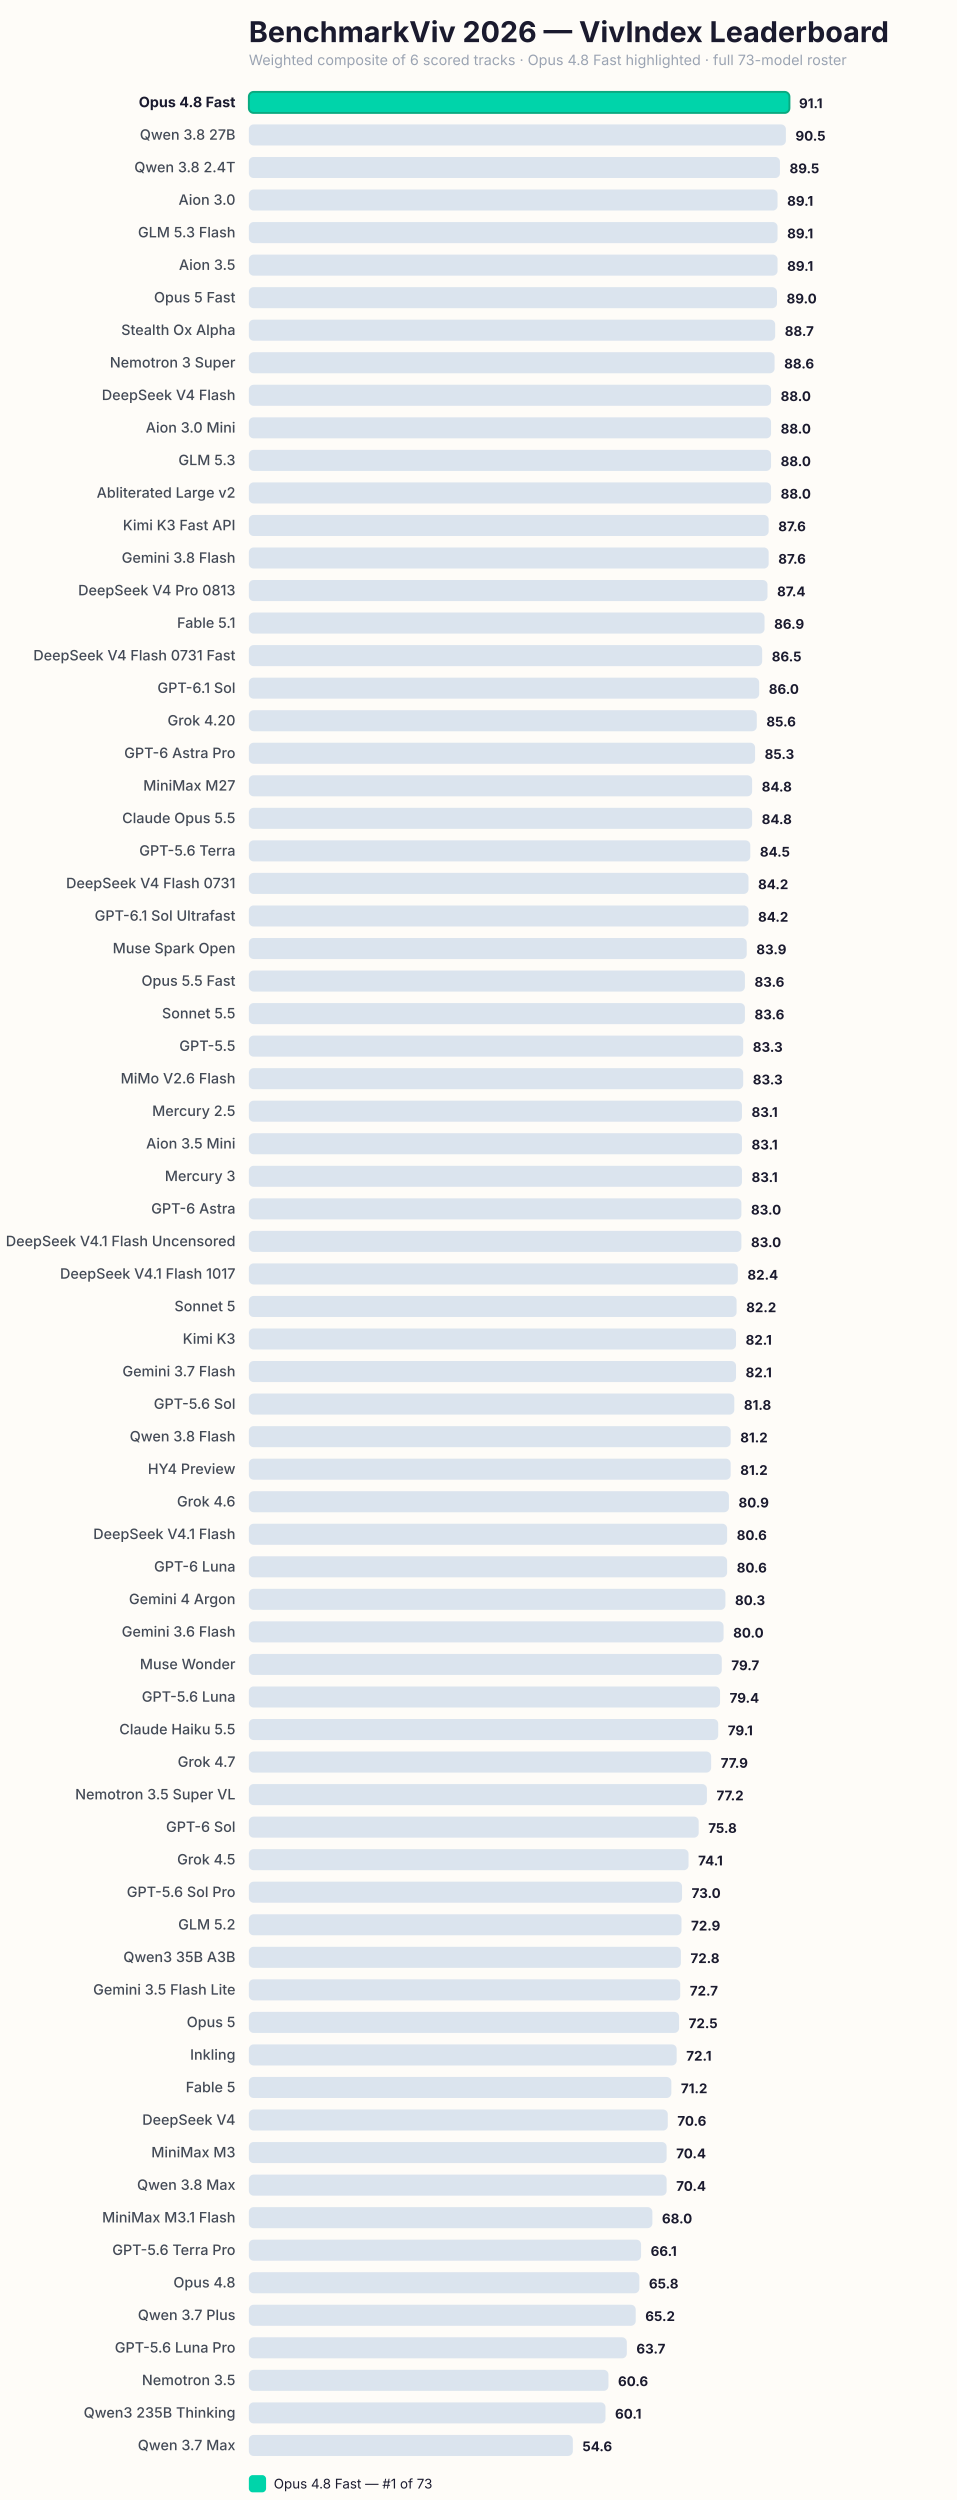
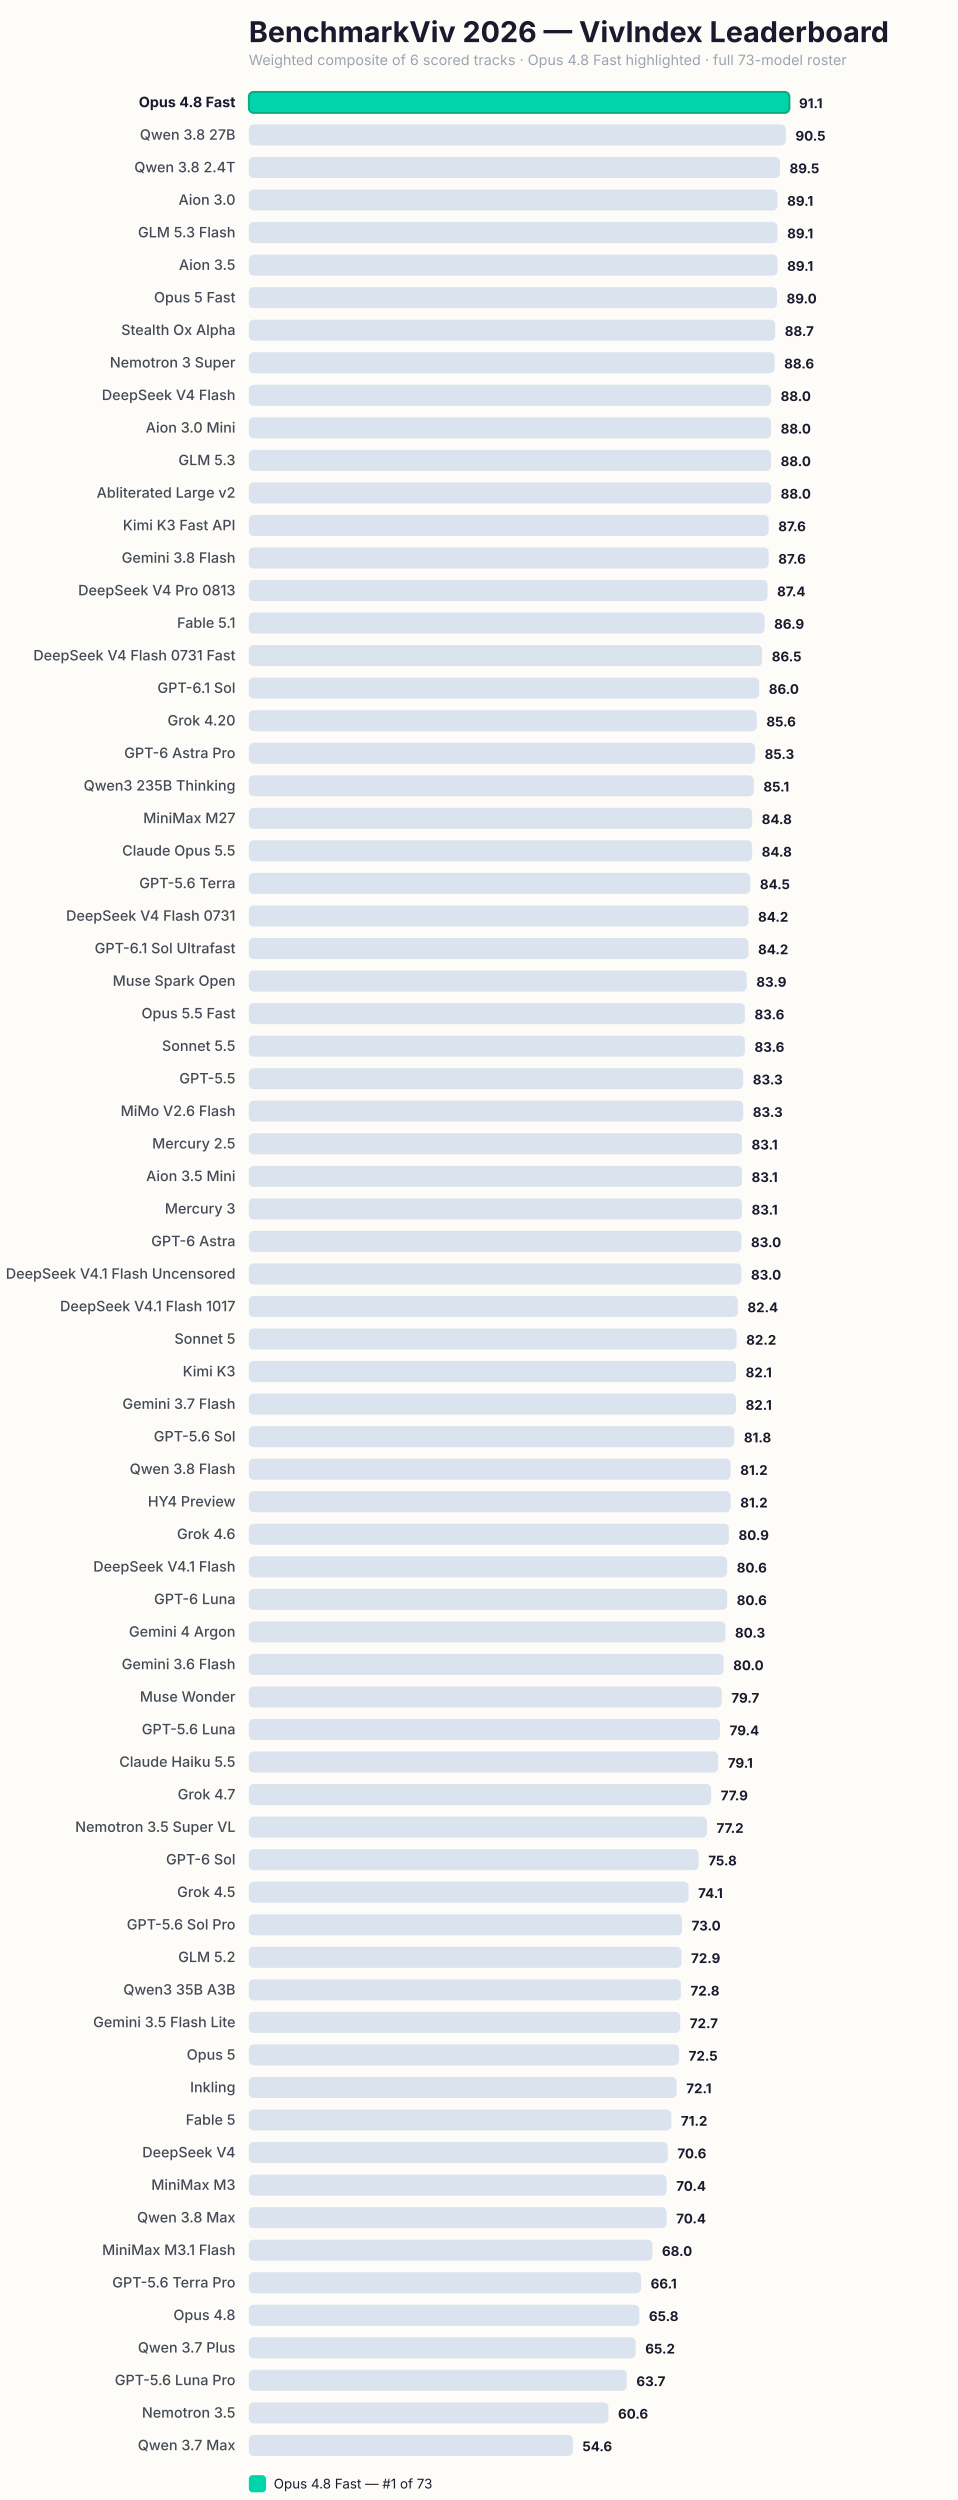
<svg xmlns="http://www.w3.org/2000/svg" width="1000" height="2612" viewBox="0 0 1000 2612" font-family="Inter, system-ui, sans-serif">
  <rect width="1000" height="2612" fill="#FEFCF8" />
  <text x="260" y="44" font-size="30" font-weight="700" fill="#1A1A2E">BenchmarkViv 2026 — VivIndex Leaderboard</text>
  <text x="260" y="68" font-size="15" fill="#9aa3b2">Weighted composite of 6 scored tracks · Opus 4.8 Fast highlighted · full 73-model roster</text>
  <text x="246" y="112" text-anchor="end" font-size="15" font-weight="700" fill="#1A1A2E">Opus 4.8 Fast</text>
  <rect x="260" y="96" width="564.8" height="22" rx="5" fill="#00D4AA" stroke="#0aa97f" stroke-width="2" />
  <text x="834.8" y="113" font-size="14" font-weight="700" fill="#1A1A2E">91.1</text>
  <text x="246" y="146" text-anchor="end" font-size="15" font-weight="500" fill="#434a56">Qwen 3.8 27B</text>
  <rect x="260" y="130" width="561.1" height="22" rx="5" fill="#dbe4ee" stroke="#0aa97f" stroke-width="0" />
  <text x="831.1" y="147" font-size="14" font-weight="700" fill="#1A1A2E">90.5</text>
  <text x="246" y="180" text-anchor="end" font-size="15" font-weight="500" fill="#434a56">Qwen 3.8 2.4T</text>
  <rect x="260" y="164" width="554.9" height="22" rx="5" fill="#dbe4ee" stroke="#0aa97f" stroke-width="0" />
  <text x="824.9" y="181" font-size="14" font-weight="700" fill="#1A1A2E">89.5</text>
  <text x="246" y="214" text-anchor="end" font-size="15" font-weight="500" fill="#434a56">Aion 3.0</text>
  <rect x="260" y="198" width="552.4" height="22" rx="5" fill="#dbe4ee" stroke="#0aa97f" stroke-width="0" />
  <text x="822.4" y="215" font-size="14" font-weight="700" fill="#1A1A2E">89.1</text>
  <text x="246" y="248" text-anchor="end" font-size="15" font-weight="500" fill="#434a56">GLM 5.3 Flash</text>
  <rect x="260" y="232" width="552.4" height="22" rx="5" fill="#dbe4ee" stroke="#0aa97f" stroke-width="0" />
  <text x="822.4" y="249" font-size="14" font-weight="700" fill="#1A1A2E">89.1</text>
  <text x="246" y="282" text-anchor="end" font-size="15" font-weight="500" fill="#434a56">Aion 3.5</text>
  <rect x="260" y="266" width="552.4" height="22" rx="5" fill="#dbe4ee" stroke="#0aa97f" stroke-width="0" />
  <text x="822.4" y="283" font-size="14" font-weight="700" fill="#1A1A2E">89.1</text>
  <text x="246" y="316" text-anchor="end" font-size="15" font-weight="500" fill="#434a56">Opus 5 Fast</text>
  <rect x="260" y="300" width="551.8" height="22" rx="5" fill="#dbe4ee" stroke="#0aa97f" stroke-width="0" />
  <text x="821.8" y="317" font-size="14" font-weight="700" fill="#1A1A2E">89.0</text>
  <text x="246" y="350" text-anchor="end" font-size="15" font-weight="500" fill="#434a56">Stealth Ox Alpha</text>
  <rect x="260" y="334" width="549.9" height="22" rx="5" fill="#dbe4ee" stroke="#0aa97f" stroke-width="0" />
  <text x="819.9" y="351" font-size="14" font-weight="700" fill="#1A1A2E">88.7</text>
  <text x="246" y="384" text-anchor="end" font-size="15" font-weight="500" fill="#434a56">Nemotron 3 Super</text>
  <rect x="260" y="368" width="549.3" height="22" rx="5" fill="#dbe4ee" stroke="#0aa97f" stroke-width="0" />
  <text x="819.3" y="385" font-size="14" font-weight="700" fill="#1A1A2E">88.6</text>
  <text x="246" y="418" text-anchor="end" font-size="15" font-weight="500" fill="#434a56">DeepSeek V4 Flash</text>
  <rect x="260" y="402" width="545.6" height="22" rx="5" fill="#dbe4ee" stroke="#0aa97f" stroke-width="0" />
  <text x="815.6" y="419" font-size="14" font-weight="700" fill="#1A1A2E">88.0</text>
  <text x="246" y="452" text-anchor="end" font-size="15" font-weight="500" fill="#434a56">Aion 3.0 Mini</text>
  <rect x="260" y="436" width="545.6" height="22" rx="5" fill="#dbe4ee" stroke="#0aa97f" stroke-width="0" />
  <text x="815.6" y="453" font-size="14" font-weight="700" fill="#1A1A2E">88.0</text>
  <text x="246" y="486" text-anchor="end" font-size="15" font-weight="500" fill="#434a56">GLM 5.3</text>
  <rect x="260" y="470" width="545.6" height="22" rx="5" fill="#dbe4ee" stroke="#0aa97f" stroke-width="0" />
  <text x="815.6" y="487" font-size="14" font-weight="700" fill="#1A1A2E">88.0</text>
  <text x="246" y="520" text-anchor="end" font-size="15" font-weight="500" fill="#434a56">Abliterated Large v2</text>
  <rect x="260" y="504" width="545.6" height="22" rx="5" fill="#dbe4ee" stroke="#0aa97f" stroke-width="0" />
  <text x="815.6" y="521" font-size="14" font-weight="700" fill="#1A1A2E">88.0</text>
  <text x="246" y="554" text-anchor="end" font-size="15" font-weight="500" fill="#434a56">Kimi K3 Fast API</text>
  <rect x="260" y="538" width="543.1" height="22" rx="5" fill="#dbe4ee" stroke="#0aa97f" stroke-width="0" />
  <text x="813.1" y="555" font-size="14" font-weight="700" fill="#1A1A2E">87.6</text>
  <text x="246" y="588" text-anchor="end" font-size="15" font-weight="500" fill="#434a56">Gemini 3.8 Flash</text>
  <rect x="260" y="572" width="543.1" height="22" rx="5" fill="#dbe4ee" stroke="#0aa97f" stroke-width="0" />
  <text x="813.1" y="589" font-size="14" font-weight="700" fill="#1A1A2E">87.6</text>
  <text x="246" y="622" text-anchor="end" font-size="15" font-weight="500" fill="#434a56">DeepSeek V4 Pro 0813</text>
  <rect x="260" y="606" width="541.9" height="22" rx="5" fill="#dbe4ee" stroke="#0aa97f" stroke-width="0" />
  <text x="811.9" y="623" font-size="14" font-weight="700" fill="#1A1A2E">87.4</text>
  <text x="246" y="656" text-anchor="end" font-size="15" font-weight="500" fill="#434a56">Fable 5.1</text>
  <rect x="260" y="640" width="538.8" height="22" rx="5" fill="#dbe4ee" stroke="#0aa97f" stroke-width="0" />
  <text x="808.8" y="657" font-size="14" font-weight="700" fill="#1A1A2E">86.9</text>
  <text x="246" y="690" text-anchor="end" font-size="15" font-weight="500" fill="#434a56">DeepSeek V4 Flash 0731 Fast</text>
  <rect x="260" y="674" width="536.3" height="22" rx="5" fill="#dbe4ee" stroke="#0aa97f" stroke-width="0" />
  <text x="806.3" y="691" font-size="14" font-weight="700" fill="#1A1A2E">86.5</text>
  <text x="246" y="724" text-anchor="end" font-size="15" font-weight="500" fill="#434a56">GPT-6.1 Sol</text>
  <rect x="260" y="708" width="533.2" height="22" rx="5" fill="#dbe4ee" stroke="#0aa97f" stroke-width="0" />
  <text x="803.2" y="725" font-size="14" font-weight="700" fill="#1A1A2E">86.0</text>
  <text x="246" y="758" text-anchor="end" font-size="15" font-weight="500" fill="#434a56">Grok 4.20</text>
  <rect x="260" y="742" width="530.7" height="22" rx="5" fill="#dbe4ee" stroke="#0aa97f" stroke-width="0" />
  <text x="800.7" y="759" font-size="14" font-weight="700" fill="#1A1A2E">85.6</text>
  <text x="246" y="792" text-anchor="end" font-size="15" font-weight="500" fill="#434a56">GPT-6 Astra Pro</text>
  <rect x="260" y="776" width="528.9" height="22" rx="5" fill="#dbe4ee" stroke="#0aa97f" stroke-width="0" />
  <text x="798.9" y="793" font-size="14" font-weight="700" fill="#1A1A2E">85.3</text>
-   <text x="246" y="826" text-anchor="end" font-size="15" font-weight="500" fill="#434a56">MiniMax M27</text>
-   <rect x="260" y="810" width="525.8" height="22" rx="5" fill="#dbe4ee" stroke="#0aa97f" stroke-width="0" />
-   <text x="795.8" y="827" font-size="14" font-weight="700" fill="#1A1A2E">84.8</text>
-   <text x="246" y="860" text-anchor="end" font-size="15" font-weight="500" fill="#434a56">Claude Opus 5.5</text>
+   <text x="246" y="826" text-anchor="end" font-size="15" font-weight="500" fill="#434a56">Qwen3 235B Thinking</text>
+   <rect x="260" y="810" width="527.6" height="22" rx="5" fill="#dbe4ee" stroke="#0aa97f" stroke-width="0" />
+   <text x="797.6" y="827" font-size="14" font-weight="700" fill="#1A1A2E">85.1</text>
+   <text x="246" y="860" text-anchor="end" font-size="15" font-weight="500" fill="#434a56">MiniMax M27</text>
  <rect x="260" y="844" width="525.8" height="22" rx="5" fill="#dbe4ee" stroke="#0aa97f" stroke-width="0" />
  <text x="795.8" y="861" font-size="14" font-weight="700" fill="#1A1A2E">84.8</text>
-   <text x="246" y="894" text-anchor="end" font-size="15" font-weight="500" fill="#434a56">GPT-5.6 Terra</text>
-   <rect x="260" y="878" width="523.9" height="22" rx="5" fill="#dbe4ee" stroke="#0aa97f" stroke-width="0" />
-   <text x="793.9" y="895" font-size="14" font-weight="700" fill="#1A1A2E">84.5</text>
-   <text x="246" y="928" text-anchor="end" font-size="15" font-weight="500" fill="#434a56">DeepSeek V4 Flash 0731</text>
-   <rect x="260" y="912" width="522.0" height="22" rx="5" fill="#dbe4ee" stroke="#0aa97f" stroke-width="0" />
-   <text x="792.0" y="929" font-size="14" font-weight="700" fill="#1A1A2E">84.2</text>
-   <text x="246" y="962" text-anchor="end" font-size="15" font-weight="500" fill="#434a56">GPT-6.1 Sol Ultrafast</text>
+   <text x="246" y="894" text-anchor="end" font-size="15" font-weight="500" fill="#434a56">Claude Opus 5.5</text>
+   <rect x="260" y="878" width="525.8" height="22" rx="5" fill="#dbe4ee" stroke="#0aa97f" stroke-width="0" />
+   <text x="795.8" y="895" font-size="14" font-weight="700" fill="#1A1A2E">84.8</text>
+   <text x="246" y="928" text-anchor="end" font-size="15" font-weight="500" fill="#434a56">GPT-5.6 Terra</text>
+   <rect x="260" y="912" width="523.9" height="22" rx="5" fill="#dbe4ee" stroke="#0aa97f" stroke-width="0" />
+   <text x="793.9" y="929" font-size="14" font-weight="700" fill="#1A1A2E">84.5</text>
+   <text x="246" y="962" text-anchor="end" font-size="15" font-weight="500" fill="#434a56">DeepSeek V4 Flash 0731</text>
  <rect x="260" y="946" width="522.0" height="22" rx="5" fill="#dbe4ee" stroke="#0aa97f" stroke-width="0" />
  <text x="792.0" y="963" font-size="14" font-weight="700" fill="#1A1A2E">84.2</text>
-   <text x="246" y="996" text-anchor="end" font-size="15" font-weight="500" fill="#434a56">Muse Spark Open</text>
-   <rect x="260" y="980" width="520.2" height="22" rx="5" fill="#dbe4ee" stroke="#0aa97f" stroke-width="0" />
-   <text x="790.2" y="997" font-size="14" font-weight="700" fill="#1A1A2E">83.9</text>
-   <text x="246" y="1030" text-anchor="end" font-size="15" font-weight="500" fill="#434a56">Opus 5.5 Fast</text>
-   <rect x="260" y="1014" width="518.3" height="22" rx="5" fill="#dbe4ee" stroke="#0aa97f" stroke-width="0" />
-   <text x="788.3" y="1031" font-size="14" font-weight="700" fill="#1A1A2E">83.6</text>
-   <text x="246" y="1064" text-anchor="end" font-size="15" font-weight="500" fill="#434a56">Sonnet 5.5</text>
+   <text x="246" y="996" text-anchor="end" font-size="15" font-weight="500" fill="#434a56">GPT-6.1 Sol Ultrafast</text>
+   <rect x="260" y="980" width="522.0" height="22" rx="5" fill="#dbe4ee" stroke="#0aa97f" stroke-width="0" />
+   <text x="792.0" y="997" font-size="14" font-weight="700" fill="#1A1A2E">84.2</text>
+   <text x="246" y="1030" text-anchor="end" font-size="15" font-weight="500" fill="#434a56">Muse Spark Open</text>
+   <rect x="260" y="1014" width="520.2" height="22" rx="5" fill="#dbe4ee" stroke="#0aa97f" stroke-width="0" />
+   <text x="790.2" y="1031" font-size="14" font-weight="700" fill="#1A1A2E">83.9</text>
+   <text x="246" y="1064" text-anchor="end" font-size="15" font-weight="500" fill="#434a56">Opus 5.5 Fast</text>
  <rect x="260" y="1048" width="518.3" height="22" rx="5" fill="#dbe4ee" stroke="#0aa97f" stroke-width="0" />
  <text x="788.3" y="1065" font-size="14" font-weight="700" fill="#1A1A2E">83.6</text>
-   <text x="246" y="1098" text-anchor="end" font-size="15" font-weight="500" fill="#434a56">GPT-5.5</text>
-   <rect x="260" y="1082" width="516.5" height="22" rx="5" fill="#dbe4ee" stroke="#0aa97f" stroke-width="0" />
-   <text x="786.5" y="1099" font-size="14" font-weight="700" fill="#1A1A2E">83.3</text>
-   <text x="246" y="1132" text-anchor="end" font-size="15" font-weight="500" fill="#434a56">MiMo V2.6 Flash</text>
+   <text x="246" y="1098" text-anchor="end" font-size="15" font-weight="500" fill="#434a56">Sonnet 5.5</text>
+   <rect x="260" y="1082" width="518.3" height="22" rx="5" fill="#dbe4ee" stroke="#0aa97f" stroke-width="0" />
+   <text x="788.3" y="1099" font-size="14" font-weight="700" fill="#1A1A2E">83.6</text>
+   <text x="246" y="1132" text-anchor="end" font-size="15" font-weight="500" fill="#434a56">GPT-5.5</text>
  <rect x="260" y="1116" width="516.5" height="22" rx="5" fill="#dbe4ee" stroke="#0aa97f" stroke-width="0" />
  <text x="786.5" y="1133" font-size="14" font-weight="700" fill="#1A1A2E">83.3</text>
-   <text x="246" y="1166" text-anchor="end" font-size="15" font-weight="500" fill="#434a56">Mercury 2.5</text>
-   <rect x="260" y="1150" width="515.2" height="22" rx="5" fill="#dbe4ee" stroke="#0aa97f" stroke-width="0" />
-   <text x="785.2" y="1167" font-size="14" font-weight="700" fill="#1A1A2E">83.1</text>
-   <text x="246" y="1200" text-anchor="end" font-size="15" font-weight="500" fill="#434a56">Aion 3.5 Mini</text>
+   <text x="246" y="1166" text-anchor="end" font-size="15" font-weight="500" fill="#434a56">MiMo V2.6 Flash</text>
+   <rect x="260" y="1150" width="516.5" height="22" rx="5" fill="#dbe4ee" stroke="#0aa97f" stroke-width="0" />
+   <text x="786.5" y="1167" font-size="14" font-weight="700" fill="#1A1A2E">83.3</text>
+   <text x="246" y="1200" text-anchor="end" font-size="15" font-weight="500" fill="#434a56">Mercury 2.5</text>
  <rect x="260" y="1184" width="515.2" height="22" rx="5" fill="#dbe4ee" stroke="#0aa97f" stroke-width="0" />
  <text x="785.2" y="1201" font-size="14" font-weight="700" fill="#1A1A2E">83.1</text>
-   <text x="246" y="1234" text-anchor="end" font-size="15" font-weight="500" fill="#434a56">Mercury 3</text>
+   <text x="246" y="1234" text-anchor="end" font-size="15" font-weight="500" fill="#434a56">Aion 3.5 Mini</text>
  <rect x="260" y="1218" width="515.2" height="22" rx="5" fill="#dbe4ee" stroke="#0aa97f" stroke-width="0" />
  <text x="785.2" y="1235" font-size="14" font-weight="700" fill="#1A1A2E">83.1</text>
-   <text x="246" y="1268" text-anchor="end" font-size="15" font-weight="500" fill="#434a56">GPT-6 Astra</text>
-   <rect x="260" y="1252" width="514.6" height="22" rx="5" fill="#dbe4ee" stroke="#0aa97f" stroke-width="0" />
-   <text x="784.6" y="1269" font-size="14" font-weight="700" fill="#1A1A2E">83.0</text>
-   <text x="246" y="1302" text-anchor="end" font-size="15" font-weight="500" fill="#434a56">DeepSeek V4.1 Flash Uncensored</text>
+   <text x="246" y="1268" text-anchor="end" font-size="15" font-weight="500" fill="#434a56">Mercury 3</text>
+   <rect x="260" y="1252" width="515.2" height="22" rx="5" fill="#dbe4ee" stroke="#0aa97f" stroke-width="0" />
+   <text x="785.2" y="1269" font-size="14" font-weight="700" fill="#1A1A2E">83.1</text>
+   <text x="246" y="1302" text-anchor="end" font-size="15" font-weight="500" fill="#434a56">GPT-6 Astra</text>
  <rect x="260" y="1286" width="514.6" height="22" rx="5" fill="#dbe4ee" stroke="#0aa97f" stroke-width="0" />
  <text x="784.6" y="1303" font-size="14" font-weight="700" fill="#1A1A2E">83.0</text>
-   <text x="246" y="1336" text-anchor="end" font-size="15" font-weight="500" fill="#434a56">DeepSeek V4.1 Flash 1017</text>
-   <rect x="260" y="1320" width="510.9" height="22" rx="5" fill="#dbe4ee" stroke="#0aa97f" stroke-width="0" />
-   <text x="780.9" y="1337" font-size="14" font-weight="700" fill="#1A1A2E">82.4</text>
-   <text x="246" y="1370" text-anchor="end" font-size="15" font-weight="500" fill="#434a56">Sonnet 5</text>
-   <rect x="260" y="1354" width="509.6" height="22" rx="5" fill="#dbe4ee" stroke="#0aa97f" stroke-width="0" />
-   <text x="779.6" y="1371" font-size="14" font-weight="700" fill="#1A1A2E">82.2</text>
-   <text x="246" y="1404" text-anchor="end" font-size="15" font-weight="500" fill="#434a56">Kimi K3</text>
-   <rect x="260" y="1388" width="509.0" height="22" rx="5" fill="#dbe4ee" stroke="#0aa97f" stroke-width="0" />
-   <text x="779.0" y="1405" font-size="14" font-weight="700" fill="#1A1A2E">82.1</text>
-   <text x="246" y="1438" text-anchor="end" font-size="15" font-weight="500" fill="#434a56">Gemini 3.7 Flash</text>
+   <text x="246" y="1336" text-anchor="end" font-size="15" font-weight="500" fill="#434a56">DeepSeek V4.1 Flash Uncensored</text>
+   <rect x="260" y="1320" width="514.6" height="22" rx="5" fill="#dbe4ee" stroke="#0aa97f" stroke-width="0" />
+   <text x="784.6" y="1337" font-size="14" font-weight="700" fill="#1A1A2E">83.0</text>
+   <text x="246" y="1370" text-anchor="end" font-size="15" font-weight="500" fill="#434a56">DeepSeek V4.1 Flash 1017</text>
+   <rect x="260" y="1354" width="510.9" height="22" rx="5" fill="#dbe4ee" stroke="#0aa97f" stroke-width="0" />
+   <text x="780.9" y="1371" font-size="14" font-weight="700" fill="#1A1A2E">82.4</text>
+   <text x="246" y="1404" text-anchor="end" font-size="15" font-weight="500" fill="#434a56">Sonnet 5</text>
+   <rect x="260" y="1388" width="509.6" height="22" rx="5" fill="#dbe4ee" stroke="#0aa97f" stroke-width="0" />
+   <text x="779.6" y="1405" font-size="14" font-weight="700" fill="#1A1A2E">82.2</text>
+   <text x="246" y="1438" text-anchor="end" font-size="15" font-weight="500" fill="#434a56">Kimi K3</text>
  <rect x="260" y="1422" width="509.0" height="22" rx="5" fill="#dbe4ee" stroke="#0aa97f" stroke-width="0" />
  <text x="779.0" y="1439" font-size="14" font-weight="700" fill="#1A1A2E">82.1</text>
-   <text x="246" y="1472" text-anchor="end" font-size="15" font-weight="500" fill="#434a56">GPT-5.6 Sol</text>
-   <rect x="260" y="1456" width="507.2" height="22" rx="5" fill="#dbe4ee" stroke="#0aa97f" stroke-width="0" />
-   <text x="777.2" y="1473" font-size="14" font-weight="700" fill="#1A1A2E">81.8</text>
-   <text x="246" y="1506" text-anchor="end" font-size="15" font-weight="500" fill="#434a56">Qwen 3.8 Flash</text>
-   <rect x="260" y="1490" width="503.4" height="22" rx="5" fill="#dbe4ee" stroke="#0aa97f" stroke-width="0" />
-   <text x="773.4" y="1507" font-size="14" font-weight="700" fill="#1A1A2E">81.2</text>
-   <text x="246" y="1540" text-anchor="end" font-size="15" font-weight="500" fill="#434a56">HY4 Preview</text>
+   <text x="246" y="1472" text-anchor="end" font-size="15" font-weight="500" fill="#434a56">Gemini 3.7 Flash</text>
+   <rect x="260" y="1456" width="509.0" height="22" rx="5" fill="#dbe4ee" stroke="#0aa97f" stroke-width="0" />
+   <text x="779.0" y="1473" font-size="14" font-weight="700" fill="#1A1A2E">82.1</text>
+   <text x="246" y="1506" text-anchor="end" font-size="15" font-weight="500" fill="#434a56">GPT-5.6 Sol</text>
+   <rect x="260" y="1490" width="507.2" height="22" rx="5" fill="#dbe4ee" stroke="#0aa97f" stroke-width="0" />
+   <text x="777.2" y="1507" font-size="14" font-weight="700" fill="#1A1A2E">81.8</text>
+   <text x="246" y="1540" text-anchor="end" font-size="15" font-weight="500" fill="#434a56">Qwen 3.8 Flash</text>
  <rect x="260" y="1524" width="503.4" height="22" rx="5" fill="#dbe4ee" stroke="#0aa97f" stroke-width="0" />
  <text x="773.4" y="1541" font-size="14" font-weight="700" fill="#1A1A2E">81.2</text>
-   <text x="246" y="1574" text-anchor="end" font-size="15" font-weight="500" fill="#434a56">Grok 4.6</text>
-   <rect x="260" y="1558" width="501.6" height="22" rx="5" fill="#dbe4ee" stroke="#0aa97f" stroke-width="0" />
-   <text x="771.6" y="1575" font-size="14" font-weight="700" fill="#1A1A2E">80.9</text>
-   <text x="246" y="1608" text-anchor="end" font-size="15" font-weight="500" fill="#434a56">DeepSeek V4.1 Flash</text>
-   <rect x="260" y="1592" width="499.7" height="22" rx="5" fill="#dbe4ee" stroke="#0aa97f" stroke-width="0" />
-   <text x="769.7" y="1609" font-size="14" font-weight="700" fill="#1A1A2E">80.6</text>
-   <text x="246" y="1642" text-anchor="end" font-size="15" font-weight="500" fill="#434a56">GPT-6 Luna</text>
+   <text x="246" y="1574" text-anchor="end" font-size="15" font-weight="500" fill="#434a56">HY4 Preview</text>
+   <rect x="260" y="1558" width="503.4" height="22" rx="5" fill="#dbe4ee" stroke="#0aa97f" stroke-width="0" />
+   <text x="773.4" y="1575" font-size="14" font-weight="700" fill="#1A1A2E">81.2</text>
+   <text x="246" y="1608" text-anchor="end" font-size="15" font-weight="500" fill="#434a56">Grok 4.6</text>
+   <rect x="260" y="1592" width="501.6" height="22" rx="5" fill="#dbe4ee" stroke="#0aa97f" stroke-width="0" />
+   <text x="771.6" y="1609" font-size="14" font-weight="700" fill="#1A1A2E">80.9</text>
+   <text x="246" y="1642" text-anchor="end" font-size="15" font-weight="500" fill="#434a56">DeepSeek V4.1 Flash</text>
  <rect x="260" y="1626" width="499.7" height="22" rx="5" fill="#dbe4ee" stroke="#0aa97f" stroke-width="0" />
  <text x="769.7" y="1643" font-size="14" font-weight="700" fill="#1A1A2E">80.6</text>
-   <text x="246" y="1676" text-anchor="end" font-size="15" font-weight="500" fill="#434a56">Gemini 4 Argon</text>
-   <rect x="260" y="1660" width="497.9" height="22" rx="5" fill="#dbe4ee" stroke="#0aa97f" stroke-width="0" />
-   <text x="767.9" y="1677" font-size="14" font-weight="700" fill="#1A1A2E">80.3</text>
-   <text x="246" y="1710" text-anchor="end" font-size="15" font-weight="500" fill="#434a56">Gemini 3.6 Flash</text>
-   <rect x="260" y="1694" width="496.0" height="22" rx="5" fill="#dbe4ee" stroke="#0aa97f" stroke-width="0" />
-   <text x="766.0" y="1711" font-size="14" font-weight="700" fill="#1A1A2E">80.0</text>
-   <text x="246" y="1744" text-anchor="end" font-size="15" font-weight="500" fill="#434a56">Muse Wonder</text>
-   <rect x="260" y="1728" width="494.1" height="22" rx="5" fill="#dbe4ee" stroke="#0aa97f" stroke-width="0" />
-   <text x="764.1" y="1745" font-size="14" font-weight="700" fill="#1A1A2E">79.7</text>
-   <text x="246" y="1778" text-anchor="end" font-size="15" font-weight="500" fill="#434a56">GPT-5.6 Luna</text>
-   <rect x="260" y="1762" width="492.3" height="22" rx="5" fill="#dbe4ee" stroke="#0aa97f" stroke-width="0" />
-   <text x="762.3" y="1779" font-size="14" font-weight="700" fill="#1A1A2E">79.4</text>
-   <text x="246" y="1812" text-anchor="end" font-size="15" font-weight="500" fill="#434a56">Claude Haiku 5.5</text>
-   <rect x="260" y="1796" width="490.4" height="22" rx="5" fill="#dbe4ee" stroke="#0aa97f" stroke-width="0" />
-   <text x="760.4" y="1813" font-size="14" font-weight="700" fill="#1A1A2E">79.1</text>
-   <text x="246" y="1846" text-anchor="end" font-size="15" font-weight="500" fill="#434a56">Grok 4.7</text>
-   <rect x="260" y="1830" width="483.0" height="22" rx="5" fill="#dbe4ee" stroke="#0aa97f" stroke-width="0" />
-   <text x="753.0" y="1847" font-size="14" font-weight="700" fill="#1A1A2E">77.9</text>
-   <text x="246" y="1880" text-anchor="end" font-size="15" font-weight="500" fill="#434a56">Nemotron 3.5 Super VL</text>
-   <rect x="260" y="1864" width="478.6" height="22" rx="5" fill="#dbe4ee" stroke="#0aa97f" stroke-width="0" />
-   <text x="748.6" y="1881" font-size="14" font-weight="700" fill="#1A1A2E">77.2</text>
-   <text x="246" y="1914" text-anchor="end" font-size="15" font-weight="500" fill="#434a56">GPT-6 Sol</text>
-   <rect x="260" y="1898" width="470.0" height="22" rx="5" fill="#dbe4ee" stroke="#0aa97f" stroke-width="0" />
-   <text x="740.0" y="1915" font-size="14" font-weight="700" fill="#1A1A2E">75.8</text>
-   <text x="246" y="1948" text-anchor="end" font-size="15" font-weight="500" fill="#434a56">Grok 4.5</text>
-   <rect x="260" y="1932" width="459.4" height="22" rx="5" fill="#dbe4ee" stroke="#0aa97f" stroke-width="0" />
-   <text x="729.4" y="1949" font-size="14" font-weight="700" fill="#1A1A2E">74.1</text>
-   <text x="246" y="1982" text-anchor="end" font-size="15" font-weight="500" fill="#434a56">GPT-5.6 Sol Pro</text>
-   <rect x="260" y="1966" width="452.6" height="22" rx="5" fill="#dbe4ee" stroke="#0aa97f" stroke-width="0" />
-   <text x="722.6" y="1983" font-size="14" font-weight="700" fill="#1A1A2E">73.0</text>
-   <text x="246" y="2016" text-anchor="end" font-size="15" font-weight="500" fill="#434a56">GLM 5.2</text>
-   <rect x="260" y="2000" width="452.0" height="22" rx="5" fill="#dbe4ee" stroke="#0aa97f" stroke-width="0" />
-   <text x="722.0" y="2017" font-size="14" font-weight="700" fill="#1A1A2E">72.9</text>
-   <text x="246" y="2050" text-anchor="end" font-size="15" font-weight="500" fill="#434a56">Qwen3 35B A3B</text>
-   <rect x="260" y="2034" width="451.4" height="22" rx="5" fill="#dbe4ee" stroke="#0aa97f" stroke-width="0" />
-   <text x="721.4" y="2051" font-size="14" font-weight="700" fill="#1A1A2E">72.8</text>
-   <text x="246" y="2084" text-anchor="end" font-size="15" font-weight="500" fill="#434a56">Gemini 3.5 Flash Lite</text>
-   <rect x="260" y="2068" width="450.7" height="22" rx="5" fill="#dbe4ee" stroke="#0aa97f" stroke-width="0" />
-   <text x="720.7" y="2085" font-size="14" font-weight="700" fill="#1A1A2E">72.7</text>
-   <text x="246" y="2118" text-anchor="end" font-size="15" font-weight="500" fill="#434a56">Opus 5</text>
-   <rect x="260" y="2102" width="449.5" height="22" rx="5" fill="#dbe4ee" stroke="#0aa97f" stroke-width="0" />
-   <text x="719.5" y="2119" font-size="14" font-weight="700" fill="#1A1A2E">72.5</text>
-   <text x="246" y="2152" text-anchor="end" font-size="15" font-weight="500" fill="#434a56">Inkling</text>
-   <rect x="260" y="2136" width="447.0" height="22" rx="5" fill="#dbe4ee" stroke="#0aa97f" stroke-width="0" />
-   <text x="717.0" y="2153" font-size="14" font-weight="700" fill="#1A1A2E">72.1</text>
-   <text x="246" y="2186" text-anchor="end" font-size="15" font-weight="500" fill="#434a56">Fable 5</text>
-   <rect x="260" y="2170" width="441.4" height="22" rx="5" fill="#dbe4ee" stroke="#0aa97f" stroke-width="0" />
-   <text x="711.4" y="2187" font-size="14" font-weight="700" fill="#1A1A2E">71.2</text>
-   <text x="246" y="2220" text-anchor="end" font-size="15" font-weight="500" fill="#434a56">DeepSeek V4</text>
-   <rect x="260" y="2204" width="437.7" height="22" rx="5" fill="#dbe4ee" stroke="#0aa97f" stroke-width="0" />
-   <text x="707.7" y="2221" font-size="14" font-weight="700" fill="#1A1A2E">70.6</text>
-   <text x="246" y="2254" text-anchor="end" font-size="15" font-weight="500" fill="#434a56">MiniMax M3</text>
-   <rect x="260" y="2238" width="436.5" height="22" rx="5" fill="#dbe4ee" stroke="#0aa97f" stroke-width="0" />
-   <text x="706.5" y="2255" font-size="14" font-weight="700" fill="#1A1A2E">70.4</text>
-   <text x="246" y="2288" text-anchor="end" font-size="15" font-weight="500" fill="#434a56">Qwen 3.8 Max</text>
+   <text x="246" y="1676" text-anchor="end" font-size="15" font-weight="500" fill="#434a56">GPT-6 Luna</text>
+   <rect x="260" y="1660" width="499.7" height="22" rx="5" fill="#dbe4ee" stroke="#0aa97f" stroke-width="0" />
+   <text x="769.7" y="1677" font-size="14" font-weight="700" fill="#1A1A2E">80.6</text>
+   <text x="246" y="1710" text-anchor="end" font-size="15" font-weight="500" fill="#434a56">Gemini 4 Argon</text>
+   <rect x="260" y="1694" width="497.9" height="22" rx="5" fill="#dbe4ee" stroke="#0aa97f" stroke-width="0" />
+   <text x="767.9" y="1711" font-size="14" font-weight="700" fill="#1A1A2E">80.3</text>
+   <text x="246" y="1744" text-anchor="end" font-size="15" font-weight="500" fill="#434a56">Gemini 3.6 Flash</text>
+   <rect x="260" y="1728" width="496.0" height="22" rx="5" fill="#dbe4ee" stroke="#0aa97f" stroke-width="0" />
+   <text x="766.0" y="1745" font-size="14" font-weight="700" fill="#1A1A2E">80.0</text>
+   <text x="246" y="1778" text-anchor="end" font-size="15" font-weight="500" fill="#434a56">Muse Wonder</text>
+   <rect x="260" y="1762" width="494.1" height="22" rx="5" fill="#dbe4ee" stroke="#0aa97f" stroke-width="0" />
+   <text x="764.1" y="1779" font-size="14" font-weight="700" fill="#1A1A2E">79.7</text>
+   <text x="246" y="1812" text-anchor="end" font-size="15" font-weight="500" fill="#434a56">GPT-5.6 Luna</text>
+   <rect x="260" y="1796" width="492.3" height="22" rx="5" fill="#dbe4ee" stroke="#0aa97f" stroke-width="0" />
+   <text x="762.3" y="1813" font-size="14" font-weight="700" fill="#1A1A2E">79.4</text>
+   <text x="246" y="1846" text-anchor="end" font-size="15" font-weight="500" fill="#434a56">Claude Haiku 5.5</text>
+   <rect x="260" y="1830" width="490.4" height="22" rx="5" fill="#dbe4ee" stroke="#0aa97f" stroke-width="0" />
+   <text x="760.4" y="1847" font-size="14" font-weight="700" fill="#1A1A2E">79.1</text>
+   <text x="246" y="1880" text-anchor="end" font-size="15" font-weight="500" fill="#434a56">Grok 4.7</text>
+   <rect x="260" y="1864" width="483.0" height="22" rx="5" fill="#dbe4ee" stroke="#0aa97f" stroke-width="0" />
+   <text x="753.0" y="1881" font-size="14" font-weight="700" fill="#1A1A2E">77.9</text>
+   <text x="246" y="1914" text-anchor="end" font-size="15" font-weight="500" fill="#434a56">Nemotron 3.5 Super VL</text>
+   <rect x="260" y="1898" width="478.6" height="22" rx="5" fill="#dbe4ee" stroke="#0aa97f" stroke-width="0" />
+   <text x="748.6" y="1915" font-size="14" font-weight="700" fill="#1A1A2E">77.2</text>
+   <text x="246" y="1948" text-anchor="end" font-size="15" font-weight="500" fill="#434a56">GPT-6 Sol</text>
+   <rect x="260" y="1932" width="470.0" height="22" rx="5" fill="#dbe4ee" stroke="#0aa97f" stroke-width="0" />
+   <text x="740.0" y="1949" font-size="14" font-weight="700" fill="#1A1A2E">75.8</text>
+   <text x="246" y="1982" text-anchor="end" font-size="15" font-weight="500" fill="#434a56">Grok 4.5</text>
+   <rect x="260" y="1966" width="459.4" height="22" rx="5" fill="#dbe4ee" stroke="#0aa97f" stroke-width="0" />
+   <text x="729.4" y="1983" font-size="14" font-weight="700" fill="#1A1A2E">74.1</text>
+   <text x="246" y="2016" text-anchor="end" font-size="15" font-weight="500" fill="#434a56">GPT-5.6 Sol Pro</text>
+   <rect x="260" y="2000" width="452.6" height="22" rx="5" fill="#dbe4ee" stroke="#0aa97f" stroke-width="0" />
+   <text x="722.6" y="2017" font-size="14" font-weight="700" fill="#1A1A2E">73.0</text>
+   <text x="246" y="2050" text-anchor="end" font-size="15" font-weight="500" fill="#434a56">GLM 5.2</text>
+   <rect x="260" y="2034" width="452.0" height="22" rx="5" fill="#dbe4ee" stroke="#0aa97f" stroke-width="0" />
+   <text x="722.0" y="2051" font-size="14" font-weight="700" fill="#1A1A2E">72.9</text>
+   <text x="246" y="2084" text-anchor="end" font-size="15" font-weight="500" fill="#434a56">Qwen3 35B A3B</text>
+   <rect x="260" y="2068" width="451.4" height="22" rx="5" fill="#dbe4ee" stroke="#0aa97f" stroke-width="0" />
+   <text x="721.4" y="2085" font-size="14" font-weight="700" fill="#1A1A2E">72.8</text>
+   <text x="246" y="2118" text-anchor="end" font-size="15" font-weight="500" fill="#434a56">Gemini 3.5 Flash Lite</text>
+   <rect x="260" y="2102" width="450.7" height="22" rx="5" fill="#dbe4ee" stroke="#0aa97f" stroke-width="0" />
+   <text x="720.7" y="2119" font-size="14" font-weight="700" fill="#1A1A2E">72.7</text>
+   <text x="246" y="2152" text-anchor="end" font-size="15" font-weight="500" fill="#434a56">Opus 5</text>
+   <rect x="260" y="2136" width="449.5" height="22" rx="5" fill="#dbe4ee" stroke="#0aa97f" stroke-width="0" />
+   <text x="719.5" y="2153" font-size="14" font-weight="700" fill="#1A1A2E">72.5</text>
+   <text x="246" y="2186" text-anchor="end" font-size="15" font-weight="500" fill="#434a56">Inkling</text>
+   <rect x="260" y="2170" width="447.0" height="22" rx="5" fill="#dbe4ee" stroke="#0aa97f" stroke-width="0" />
+   <text x="717.0" y="2187" font-size="14" font-weight="700" fill="#1A1A2E">72.1</text>
+   <text x="246" y="2220" text-anchor="end" font-size="15" font-weight="500" fill="#434a56">Fable 5</text>
+   <rect x="260" y="2204" width="441.4" height="22" rx="5" fill="#dbe4ee" stroke="#0aa97f" stroke-width="0" />
+   <text x="711.4" y="2221" font-size="14" font-weight="700" fill="#1A1A2E">71.2</text>
+   <text x="246" y="2254" text-anchor="end" font-size="15" font-weight="500" fill="#434a56">DeepSeek V4</text>
+   <rect x="260" y="2238" width="437.7" height="22" rx="5" fill="#dbe4ee" stroke="#0aa97f" stroke-width="0" />
+   <text x="707.7" y="2255" font-size="14" font-weight="700" fill="#1A1A2E">70.6</text>
+   <text x="246" y="2288" text-anchor="end" font-size="15" font-weight="500" fill="#434a56">MiniMax M3</text>
  <rect x="260" y="2272" width="436.5" height="22" rx="5" fill="#dbe4ee" stroke="#0aa97f" stroke-width="0" />
  <text x="706.5" y="2289" font-size="14" font-weight="700" fill="#1A1A2E">70.4</text>
-   <text x="246" y="2322" text-anchor="end" font-size="15" font-weight="500" fill="#434a56">MiniMax M3.1 Flash</text>
-   <rect x="260" y="2306" width="421.6" height="22" rx="5" fill="#dbe4ee" stroke="#0aa97f" stroke-width="0" />
-   <text x="691.6" y="2323" font-size="14" font-weight="700" fill="#1A1A2E">68.0</text>
-   <text x="246" y="2356" text-anchor="end" font-size="15" font-weight="500" fill="#434a56">GPT-5.6 Terra Pro</text>
-   <rect x="260" y="2340" width="409.8" height="22" rx="5" fill="#dbe4ee" stroke="#0aa97f" stroke-width="0" />
-   <text x="679.8" y="2357" font-size="14" font-weight="700" fill="#1A1A2E">66.1</text>
-   <text x="246" y="2390" text-anchor="end" font-size="15" font-weight="500" fill="#434a56">Opus 4.8</text>
-   <rect x="260" y="2374" width="408.0" height="22" rx="5" fill="#dbe4ee" stroke="#0aa97f" stroke-width="0" />
-   <text x="678.0" y="2391" font-size="14" font-weight="700" fill="#1A1A2E">65.8</text>
-   <text x="246" y="2424" text-anchor="end" font-size="15" font-weight="500" fill="#434a56">Qwen 3.7 Plus</text>
-   <rect x="260" y="2408" width="404.2" height="22" rx="5" fill="#dbe4ee" stroke="#0aa97f" stroke-width="0" />
-   <text x="674.2" y="2425" font-size="14" font-weight="700" fill="#1A1A2E">65.2</text>
-   <text x="246" y="2458" text-anchor="end" font-size="15" font-weight="500" fill="#434a56">GPT-5.6 Luna Pro</text>
-   <rect x="260" y="2442" width="394.9" height="22" rx="5" fill="#dbe4ee" stroke="#0aa97f" stroke-width="0" />
-   <text x="664.9" y="2459" font-size="14" font-weight="700" fill="#1A1A2E">63.7</text>
-   <text x="246" y="2492" text-anchor="end" font-size="15" font-weight="500" fill="#434a56">Nemotron 3.5</text>
-   <rect x="260" y="2476" width="375.7" height="22" rx="5" fill="#dbe4ee" stroke="#0aa97f" stroke-width="0" />
-   <text x="645.7" y="2493" font-size="14" font-weight="700" fill="#1A1A2E">60.6</text>
-   <text x="246" y="2526" text-anchor="end" font-size="15" font-weight="500" fill="#434a56">Qwen3 235B Thinking</text>
-   <rect x="260" y="2510" width="372.6" height="22" rx="5" fill="#dbe4ee" stroke="#0aa97f" stroke-width="0" />
-   <text x="642.6" y="2527" font-size="14" font-weight="700" fill="#1A1A2E">60.1</text>
+   <text x="246" y="2322" text-anchor="end" font-size="15" font-weight="500" fill="#434a56">Qwen 3.8 Max</text>
+   <rect x="260" y="2306" width="436.5" height="22" rx="5" fill="#dbe4ee" stroke="#0aa97f" stroke-width="0" />
+   <text x="706.5" y="2323" font-size="14" font-weight="700" fill="#1A1A2E">70.4</text>
+   <text x="246" y="2356" text-anchor="end" font-size="15" font-weight="500" fill="#434a56">MiniMax M3.1 Flash</text>
+   <rect x="260" y="2340" width="421.6" height="22" rx="5" fill="#dbe4ee" stroke="#0aa97f" stroke-width="0" />
+   <text x="691.6" y="2357" font-size="14" font-weight="700" fill="#1A1A2E">68.0</text>
+   <text x="246" y="2390" text-anchor="end" font-size="15" font-weight="500" fill="#434a56">GPT-5.6 Terra Pro</text>
+   <rect x="260" y="2374" width="409.8" height="22" rx="5" fill="#dbe4ee" stroke="#0aa97f" stroke-width="0" />
+   <text x="679.8" y="2391" font-size="14" font-weight="700" fill="#1A1A2E">66.1</text>
+   <text x="246" y="2424" text-anchor="end" font-size="15" font-weight="500" fill="#434a56">Opus 4.8</text>
+   <rect x="260" y="2408" width="408.0" height="22" rx="5" fill="#dbe4ee" stroke="#0aa97f" stroke-width="0" />
+   <text x="678.0" y="2425" font-size="14" font-weight="700" fill="#1A1A2E">65.8</text>
+   <text x="246" y="2458" text-anchor="end" font-size="15" font-weight="500" fill="#434a56">Qwen 3.7 Plus</text>
+   <rect x="260" y="2442" width="404.2" height="22" rx="5" fill="#dbe4ee" stroke="#0aa97f" stroke-width="0" />
+   <text x="674.2" y="2459" font-size="14" font-weight="700" fill="#1A1A2E">65.2</text>
+   <text x="246" y="2492" text-anchor="end" font-size="15" font-weight="500" fill="#434a56">GPT-5.6 Luna Pro</text>
+   <rect x="260" y="2476" width="394.9" height="22" rx="5" fill="#dbe4ee" stroke="#0aa97f" stroke-width="0" />
+   <text x="664.9" y="2493" font-size="14" font-weight="700" fill="#1A1A2E">63.7</text>
+   <text x="246" y="2526" text-anchor="end" font-size="15" font-weight="500" fill="#434a56">Nemotron 3.5</text>
+   <rect x="260" y="2510" width="375.7" height="22" rx="5" fill="#dbe4ee" stroke="#0aa97f" stroke-width="0" />
+   <text x="645.7" y="2527" font-size="14" font-weight="700" fill="#1A1A2E">60.6</text>
  <text x="246" y="2560" text-anchor="end" font-size="15" font-weight="500" fill="#434a56">Qwen 3.7 Max</text>
  <rect x="260" y="2544" width="338.5" height="22" rx="5" fill="#dbe4ee" stroke="#0aa97f" stroke-width="0" />
  <text x="608.5" y="2561" font-size="14" font-weight="700" fill="#1A1A2E">54.6</text>
  <rect x="260" y="2586" width="18" height="18" rx="4" fill="#00D4AA" />
  <text x="286" y="2600" font-size="14" fill="#1A1A2E">Opus 4.8 Fast — #1 of 73</text>
</svg>
